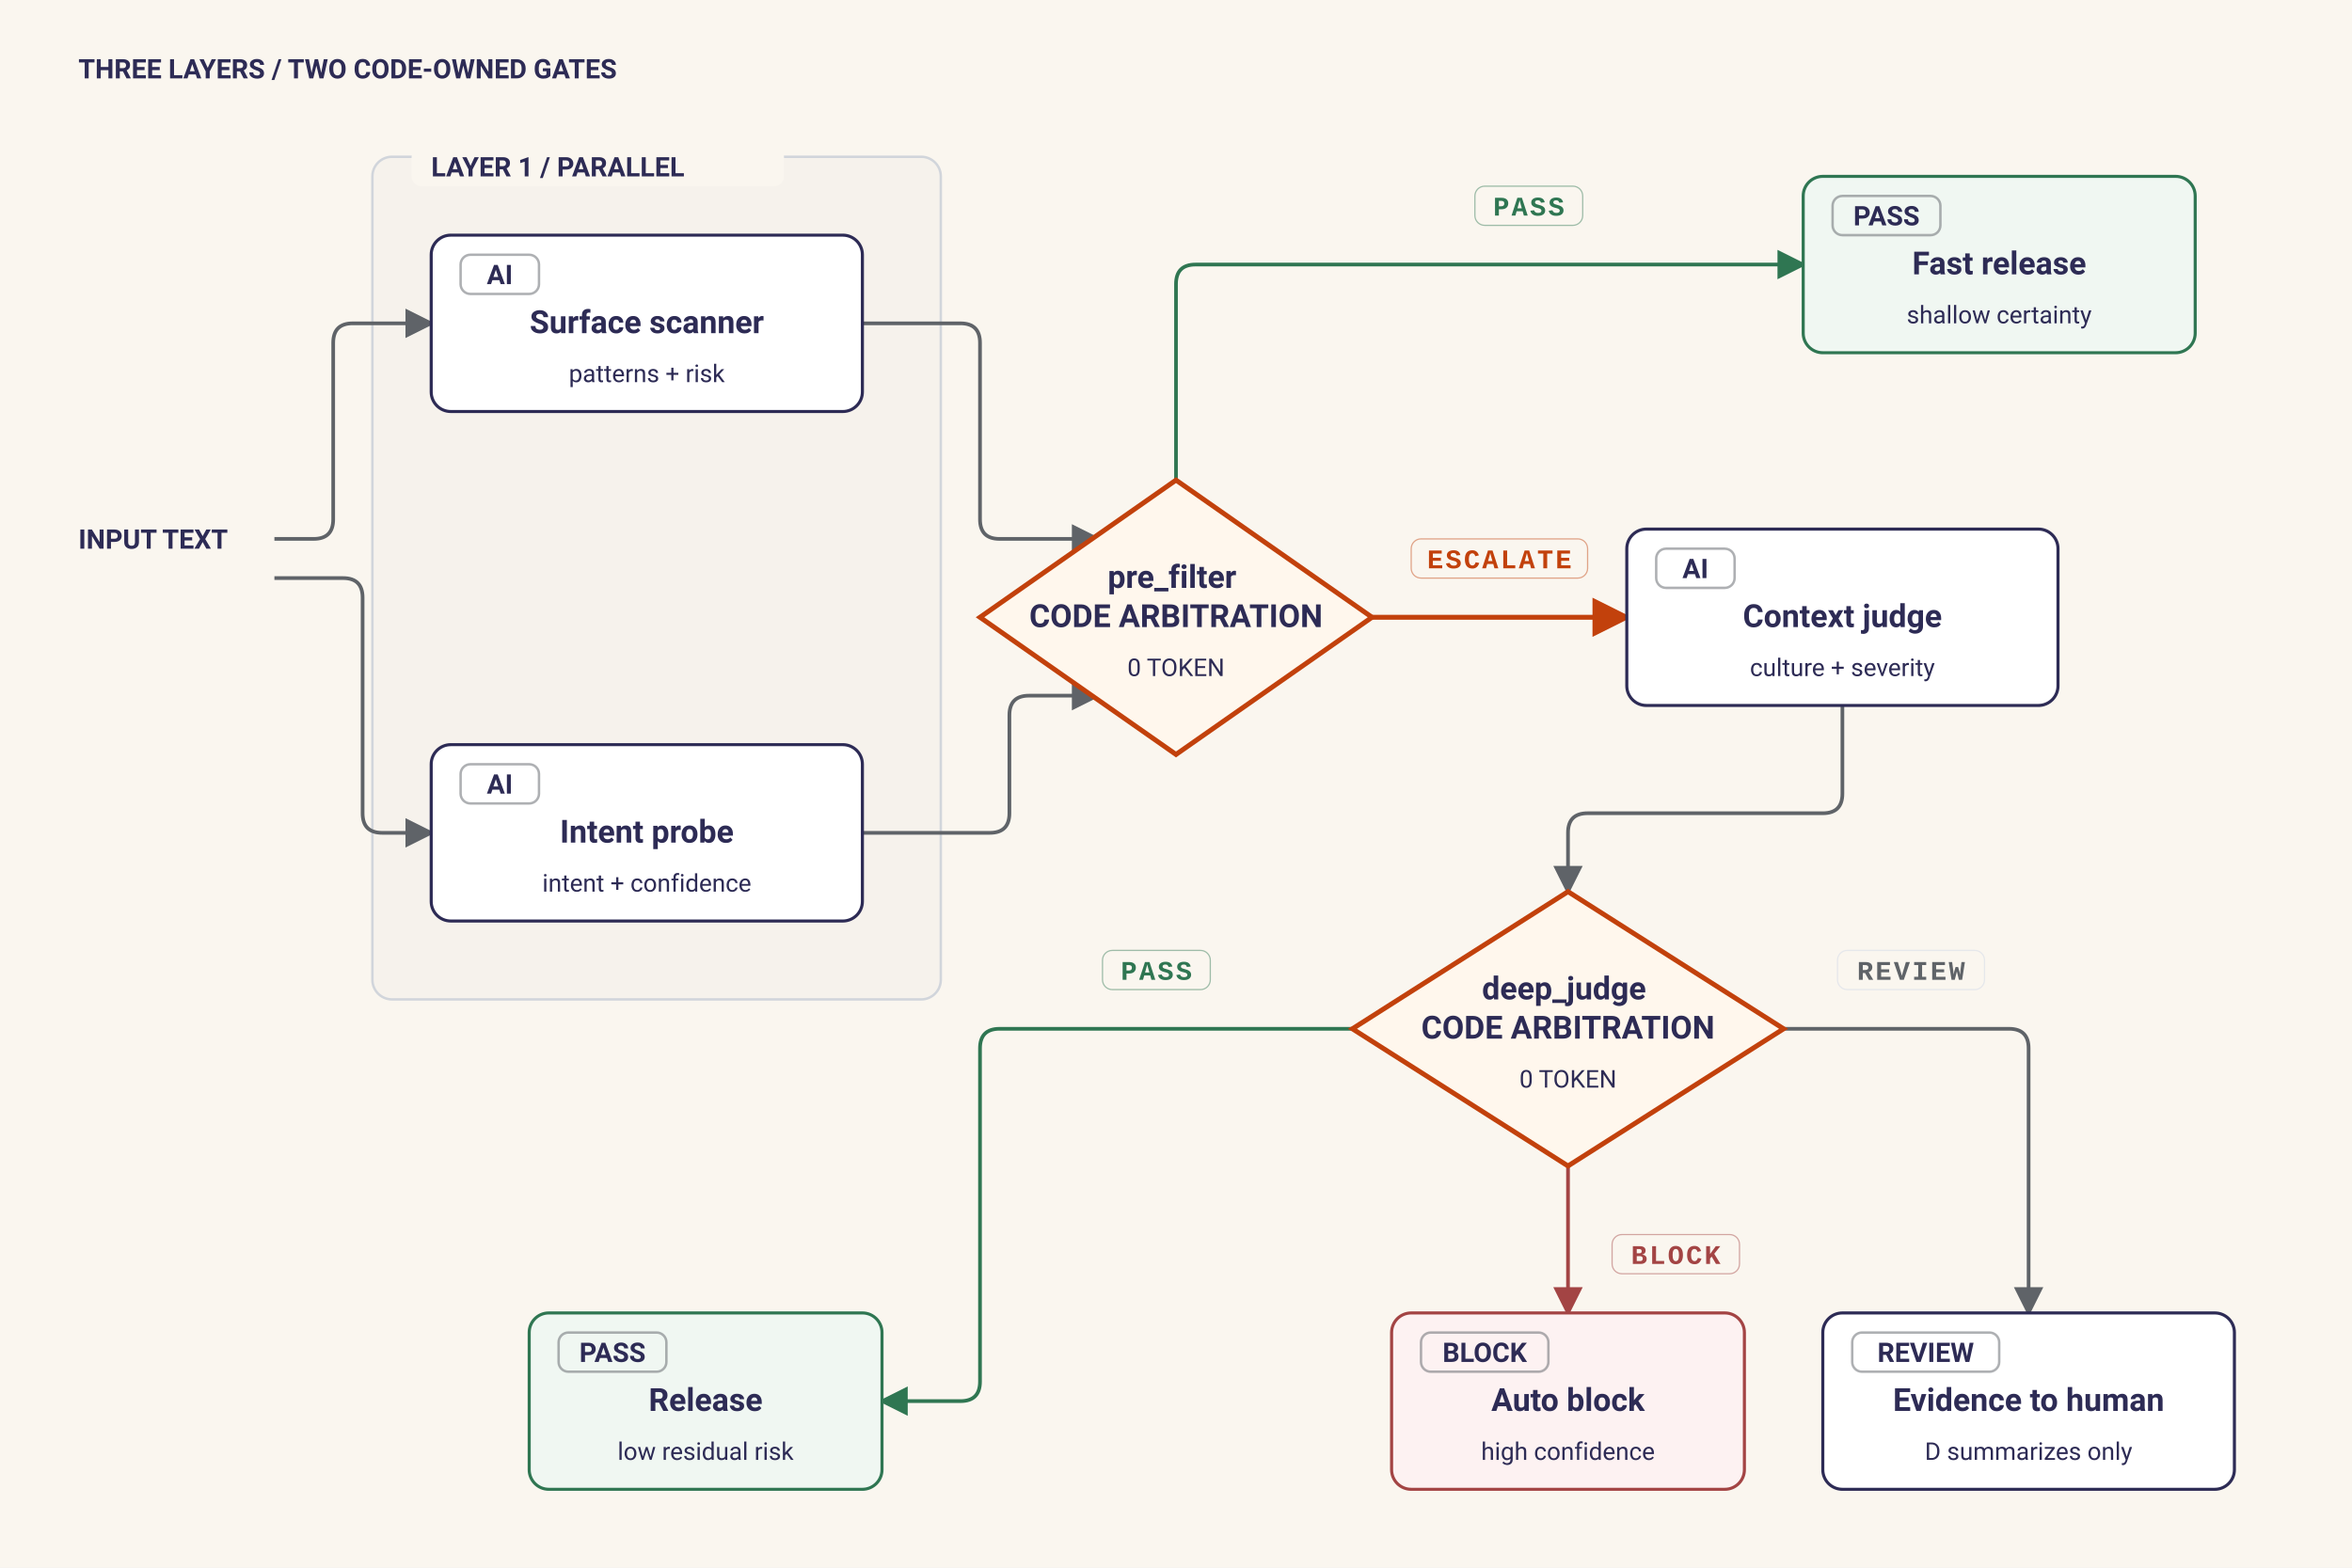
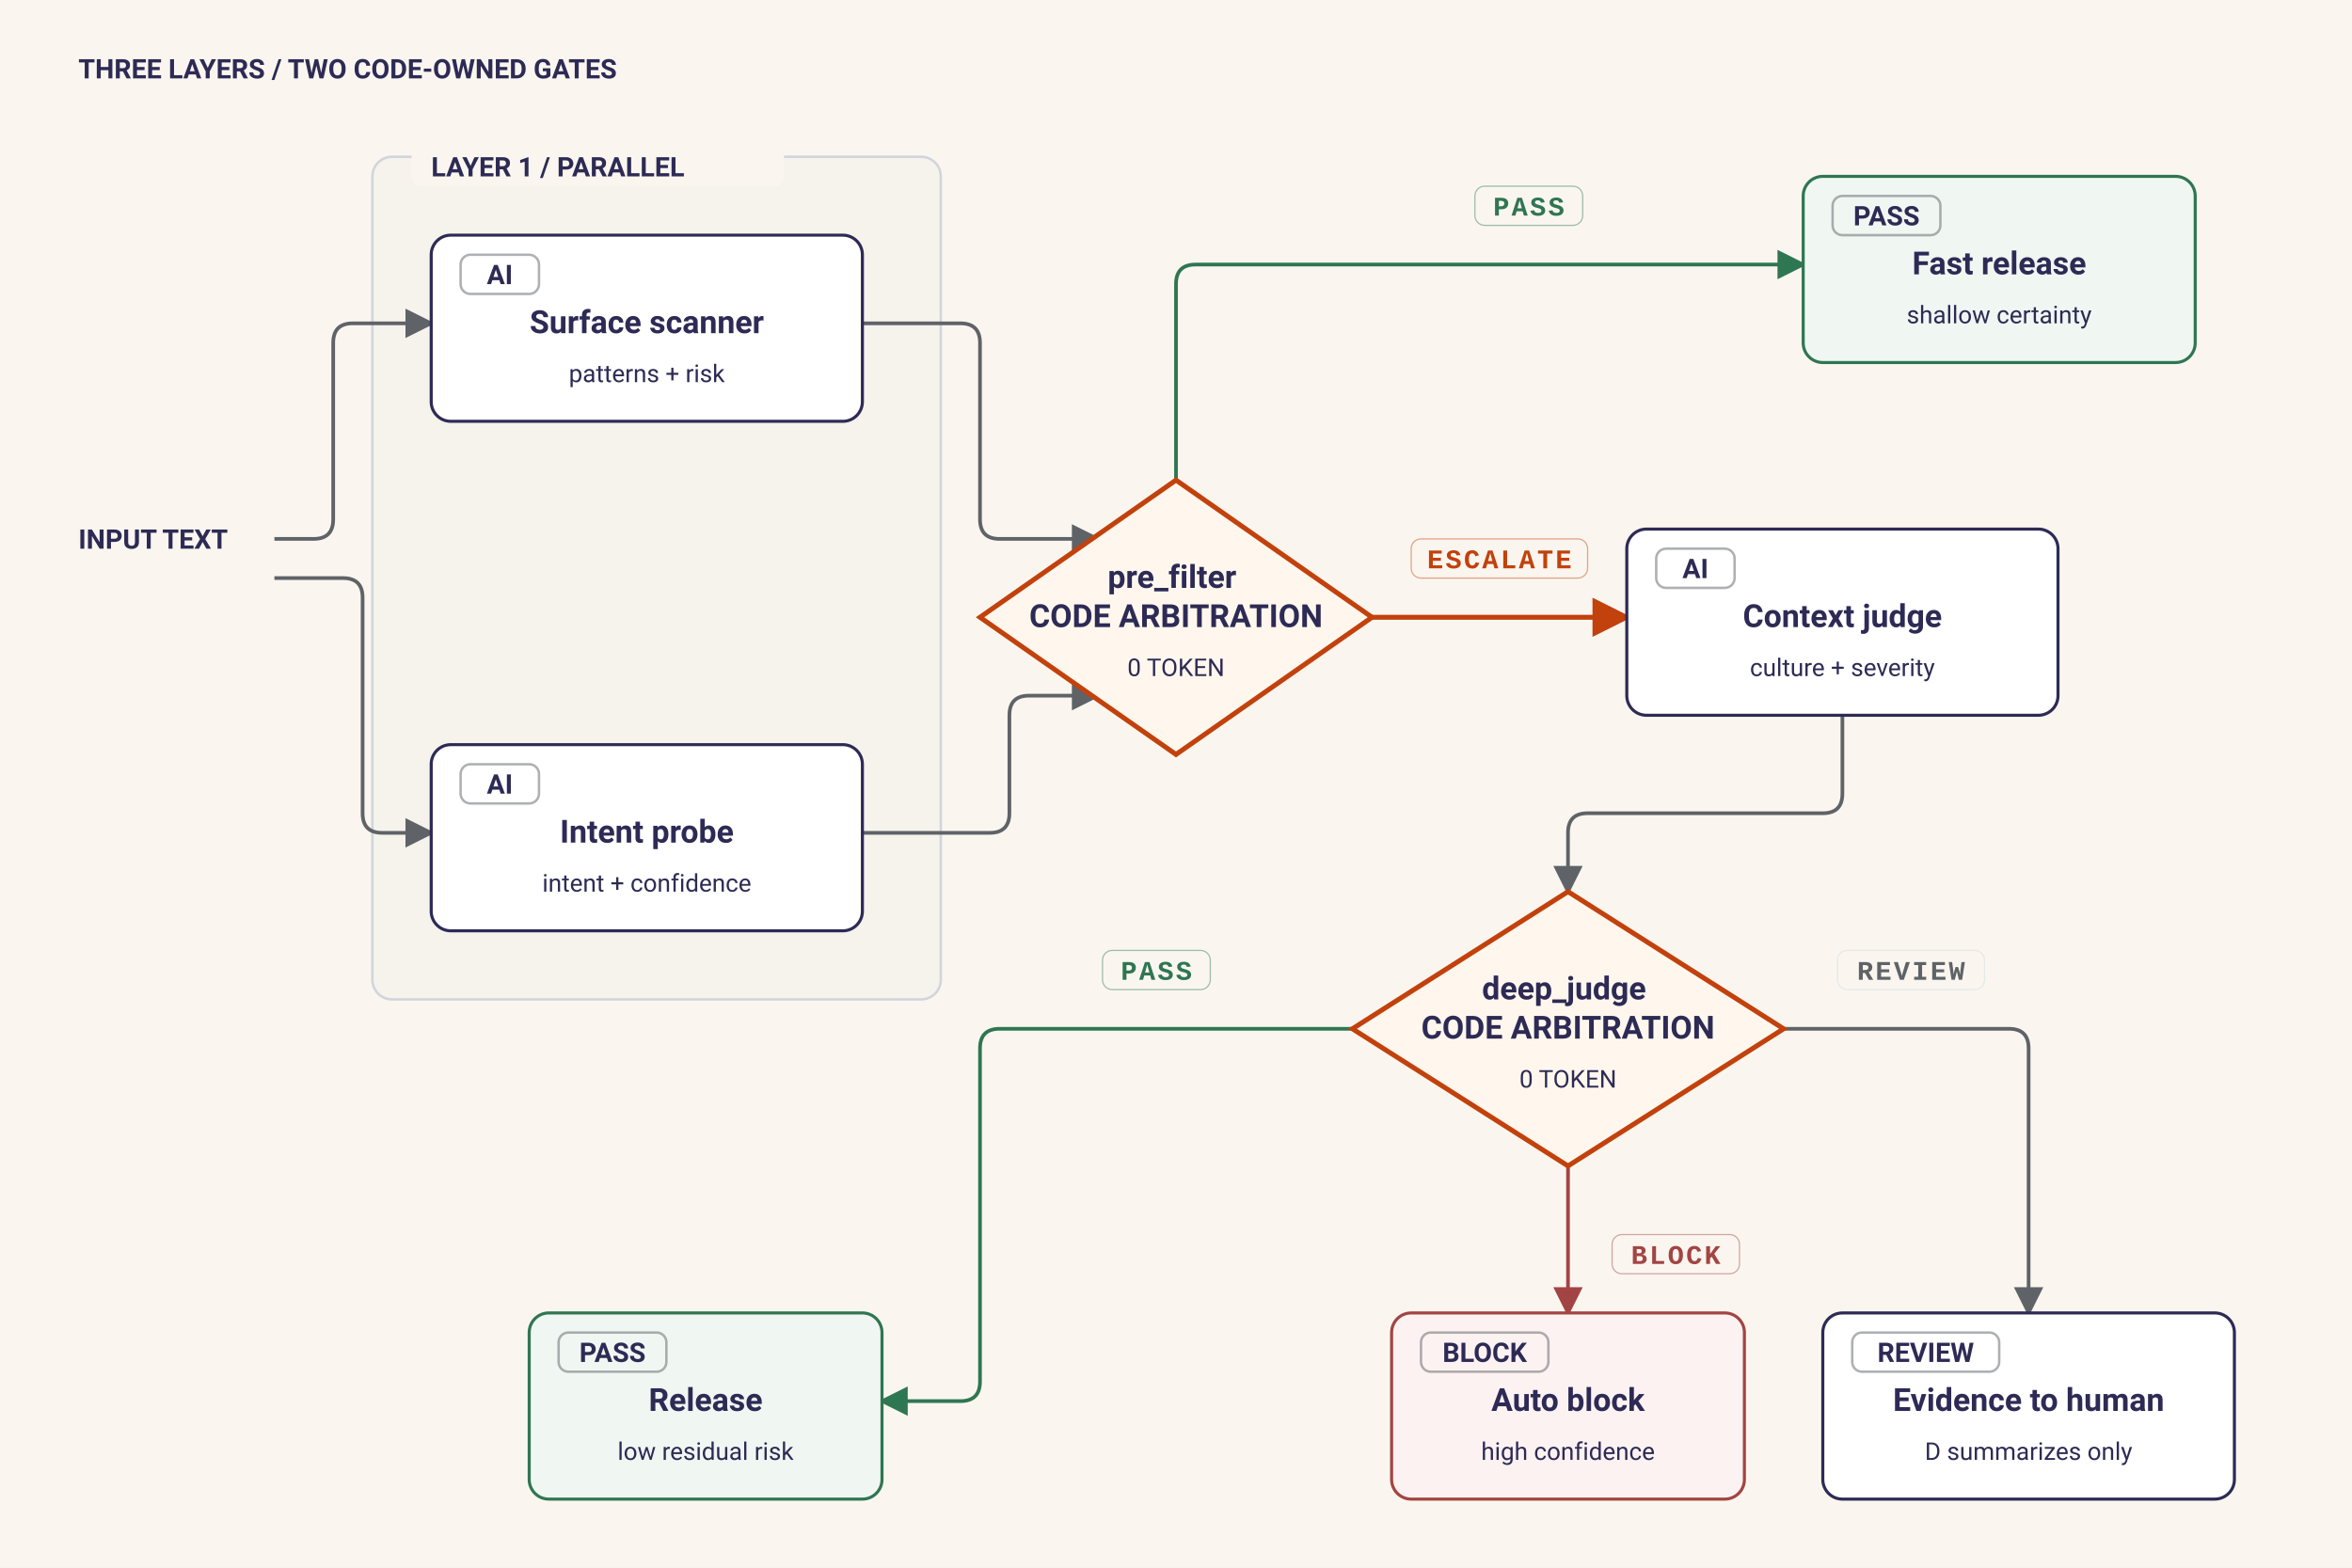
<svg xmlns="http://www.w3.org/2000/svg" class="editorial-diagram editorial-diagram-tier-guardian diagram-typography-standard" viewBox="0 0 960 640" width="100%" role="img" aria-labelledby="tier-guardian-title tier-guardian-desc" preserveAspectRatio="xMidYMid meet">
  <defs>
    <marker id="tier-guardian-arrow-default" markerWidth="8" markerHeight="8" refX="7" refY="4" orient="auto">
      <path d="M0,0 L8,4 L0,8 Z" fill="#5f6368" />
    </marker>
    <marker id="tier-guardian-arrow-accent" markerWidth="8" markerHeight="8" refX="7" refY="4" orient="auto">
      <path d="M0,0 L8,4 L0,8 Z" fill="#c2410c" />
    </marker>
    <marker id="tier-guardian-arrow-success" markerWidth="8" markerHeight="8" refX="7" refY="4" orient="auto">
      <path d="M0,0 L8,4 L0,8 Z" fill="#2f7652" />
    </marker>
    <marker id="tier-guardian-arrow-danger" markerWidth="8" markerHeight="8" refX="7" refY="4" orient="auto">
      <path d="M0,0 L8,4 L0,8 Z" fill="#a34444" />
    </marker>
  </defs>
  <style>
.editorial-diagram text{font-family:-apple-system,BlinkMacSystemFont,'Segoe UI',Roboto,'Noto Sans SC',sans-serif;fill:#2d2b55;letter-spacing:0}
.zone&gt;rect:first-child{fill:#2d2b55;fill-opacity:.018;stroke:#d1d5db;stroke-width:1}
.zone-label-mask,.connector-label rect{fill:#faf6ef}
.zone-label,.node-tag,.connector-label text,.label-eyebrow{font-family:'SFMono-Regular',Consolas,'Liberation Mono','Noto Sans Mono CJK SC',monospace;font-size:11px;font-weight:600;letter-spacing:.08em;fill:#5f6368}
.lane rect{fill:#faf6ef;stroke:#e5e7eb;stroke-width:1}.lane-tinted rect{fill:#2d2b55;fill-opacity:.018}
.lane line{stroke:#d1d5db;stroke-width:1}.lane-label{font-family:'SFMono-Regular',Consolas,'Liberation Mono','Noto Sans Mono CJK SC',monospace;font-size:11px;font-weight:600;fill:#5f6368;letter-spacing:.06em}
.connector{fill:none;stroke:#5f6368;stroke-width:1.5}
.connector-accent{stroke:#c2410c;stroke-width:2}
.connector-success{stroke:#2f7652}.connector-danger{stroke:#a34444}
.connector-dashed{stroke-dasharray:6 4}
.node-mask,.decision-mask{fill:#faf6ef;stroke:none}
.node-box{fill:#ffffff;stroke:#2d2b55;stroke-width:1.25}
.node-muted .node-box{fill:#faf6ef;stroke:#d1d5db}
.node-store .node-box{fill:#2d2b55;fill-opacity:.045;stroke:#5f6368}
.node-optional .node-box{fill:#faf6ef;stroke:#d1d5db;stroke-dasharray:6 4}
.node-focal .node-box{fill:#fff7ed;stroke:#c2410c;stroke-width:2}
.node-success .node-box{fill:#f0f7f2;stroke:#2f7652}
.node-danger .node-box{fill:#fdf2f2;stroke:#a34444}
.node-tag-box{fill:none;stroke:#5f6368;stroke-opacity:.5}
.node-focal .node-tag-box{stroke:#c2410c}.node-focal .node-tag{fill:#c2410c}
.node-title,.decision-title{font-size:13px;font-weight:650}
.node-subtitle,.decision-subtitle{font-family:'SFMono-Regular',Consolas,'Liberation Mono','Noto Sans Mono CJK SC',monospace;font-size:10px;fill:#5f6368}
.decision-box{fill:#ffffff;stroke:#2d2b55;stroke-width:1.25}
.decision-focal .decision-box{fill:#fff7ed;stroke:#c2410c;stroke-width:2}
.connector-label rect{stroke:#e5e7eb;stroke-width:.5}
.connector-label-accent rect{stroke:#c2410c;stroke-opacity:.45}.connector-label-accent text{fill:#c2410c}
.connector-label-success rect{stroke:#2f7652;stroke-opacity:.45}.connector-label-success text{fill:#2f7652}
.connector-label-danger rect{stroke:#a34444;stroke-opacity:.45}.connector-label-danger text{fill:#a34444}
.connector-label-dashed rect{stroke:#5f6368;stroke-dasharray:3 2}.connector-label-dashed text{fill:#5f6368}
.annotation line{stroke:#c2410c;stroke-width:2}.annotation text{font-size:12px;font-style:italic}
.label-metric{font-family:'SFMono-Regular',Consolas,'Liberation Mono','Noto Sans Mono CJK SC',monospace;font-size:12px;font-weight:600;fill:#c2410c}
.step-header rect{fill:#2d2b55;fill-opacity:.1}.step-header text{font-family:'SFMono-Regular',Consolas,'Liberation Mono','Noto Sans Mono CJK SC',monospace;font-size:11px;font-weight:600;fill:#5f6368}
.step-header .step-label{letter-spacing:.06em}.step-focal rect{fill:#f97316;fill-opacity:.16}.step-focal text{fill:#c2410c}
.diagram-typography-expanded .zone-label,.diagram-typography-expanded .node-tag,.diagram-typography-expanded .connector-label text,.diagram-typography-expanded .label-eyebrow{font-size:12px}
.diagram-typography-expanded .node-title,.diagram-typography-expanded .decision-title{font-size:14px}
.diagram-typography-expanded .node-subtitle,.diagram-typography-expanded .decision-subtitle{font-size:10px}
.diagram-typography-expanded .annotation text{font-size:13px}
</style>
  <rect width="960" height="640" fill="#faf6ef" />
  <g class="zone">
    <rect x="152" y="64" width="232" height="344" rx="8" />
    <rect class="zone-label-mask" x="168" y="60" width="152" height="16" rx="4" />
    <text class="zone-label" x="176" y="72">LAYER 1 / PARALLEL</text>
  </g>
  <path class="connector connector-default" d="M 112 220 L 128 220 Q 136 220 136 212 L 136 140 Q 136 132 144 132 L 176 132" marker-end="url(#tier-guardian-arrow-default)" />
  <path class="connector connector-default" d="M 112 236 L 140 236 Q 148 236 148 244 L 148 332 Q 148 340 156 340 L 176 340" marker-end="url(#tier-guardian-arrow-default)" />
  <path class="connector connector-default" d="M 352 132 L 392 132 Q 400 132 400 140 L 400 212 Q 400 220 408 220 L 448 220" marker-end="url(#tier-guardian-arrow-default)" />
  <path class="connector connector-default" d="M 352 340 L 404 340 Q 412 340 412 332 L 412 292 Q 412 284 420 284 L 448 284" marker-end="url(#tier-guardian-arrow-default)" />
  <path class="connector connector-success" d="M 480 196 L 480 116 Q 480 108 488 108 L 736 108" marker-end="url(#tier-guardian-arrow-success)" />
  <path class="connector connector-accent" d="M 560 252 L 664 252" marker-end="url(#tier-guardian-arrow-accent)" />
  <path class="connector connector-default" d="M 752 288 L 752 324 Q 752 332 744 332 L 648 332 Q 640 332 640 340 L 640 364" marker-end="url(#tier-guardian-arrow-default)" />
  <path class="connector connector-success" d="M 552 420 L 408 420 Q 400 420 400 428 L 400 564 Q 400 572 392 572 L 360 572" marker-end="url(#tier-guardian-arrow-success)" />
  <path class="connector connector-danger" d="M 640 476 L 640 536" marker-end="url(#tier-guardian-arrow-danger)" />
  <path class="connector connector-default" d="M 728 420 L 820 420 Q 828 420 828 428 L 828 536" marker-end="url(#tier-guardian-arrow-default)" />
  <g class="node node-default">
-     <rect class="node-mask" x="176" y="96" width="176" height="72" rx="8" />
-     <rect class="node-box" x="176" y="96" width="176" height="72" rx="8" />
+     <rect class="node-mask" x="176" y="96" width="176" height="76" rx="8" />
+     <rect class="node-box" x="176" y="96" width="176" height="76" rx="8" />
    <rect class="node-tag-box" x="188" y="104" width="32" height="16" rx="4" />
    <text class="node-tag" x="204" y="116" text-anchor="middle">AI</text>
    <text class="node-title" text-anchor="middle">
      <tspan x="264" y="136">Surface scanner</tspan>
    </text>
    <text class="node-subtitle" text-anchor="middle">
      <tspan x="264" y="156">patterns + risk</tspan>
    </text>
  </g>
  <g class="node node-default">
-     <rect class="node-mask" x="176" y="304" width="176" height="72" rx="8" />
-     <rect class="node-box" x="176" y="304" width="176" height="72" rx="8" />
+     <rect class="node-mask" x="176" y="304" width="176" height="76" rx="8" />
+     <rect class="node-box" x="176" y="304" width="176" height="76" rx="8" />
    <rect class="node-tag-box" x="188" y="312" width="32" height="16" rx="4" />
    <text class="node-tag" x="204" y="324" text-anchor="middle">AI</text>
    <text class="node-title" text-anchor="middle">
      <tspan x="264" y="344">Intent probe</tspan>
    </text>
    <text class="node-subtitle" text-anchor="middle">
      <tspan x="264" y="364">intent + confidence</tspan>
    </text>
  </g>
  <g class="decision decision-focal">
    <polygon class="decision-mask" points="480,196 560,252 480,308 400,252" />
    <polygon class="decision-box" points="480,196 560,252 480,308 400,252" />
    <text class="decision-title" text-anchor="middle">
      <tspan x="480" y="240">pre_filter</tspan>
      <tspan x="480" y="256">CODE ARBITRATION</tspan>
    </text>
    <text class="decision-subtitle" x="480" y="276" text-anchor="middle">0 TOKEN</text>
  </g>
  <g class="node node-success">
-     <rect class="node-mask" x="736" y="72" width="160" height="72" rx="8" />
-     <rect class="node-box" x="736" y="72" width="160" height="72" rx="8" />
+     <rect class="node-mask" x="736" y="72" width="160" height="76" rx="8" />
+     <rect class="node-box" x="736" y="72" width="160" height="76" rx="8" />
    <rect class="node-tag-box" x="748" y="80" width="44" height="16" rx="4" />
    <text class="node-tag" x="770" y="92" text-anchor="middle">PASS</text>
    <text class="node-title" text-anchor="middle">
      <tspan x="816" y="112">Fast release</tspan>
    </text>
    <text class="node-subtitle" text-anchor="middle">
      <tspan x="816" y="132">shallow certainty</tspan>
    </text>
  </g>
  <g class="node node-default">
-     <rect class="node-mask" x="664" y="216" width="176" height="72" rx="8" />
-     <rect class="node-box" x="664" y="216" width="176" height="72" rx="8" />
+     <rect class="node-mask" x="664" y="216" width="176" height="76" rx="8" />
+     <rect class="node-box" x="664" y="216" width="176" height="76" rx="8" />
    <rect class="node-tag-box" x="676" y="224" width="32" height="16" rx="4" />
    <text class="node-tag" x="692" y="236" text-anchor="middle">AI</text>
    <text class="node-title" text-anchor="middle">
      <tspan x="752" y="256">Context judge</tspan>
    </text>
    <text class="node-subtitle" text-anchor="middle">
      <tspan x="752" y="276">culture + severity</tspan>
    </text>
  </g>
  <g class="decision decision-focal">
    <polygon class="decision-mask" points="640,364 728,420 640,476 552,420" />
    <polygon class="decision-box" points="640,364 728,420 640,476 552,420" />
    <text class="decision-title" text-anchor="middle">
      <tspan x="640" y="408">deep_judge</tspan>
      <tspan x="640" y="424">CODE ARBITRATION</tspan>
    </text>
    <text class="decision-subtitle" x="640" y="444" text-anchor="middle">0 TOKEN</text>
  </g>
  <g class="node node-success">
-     <rect class="node-mask" x="216" y="536" width="144" height="72" rx="8" />
-     <rect class="node-box" x="216" y="536" width="144" height="72" rx="8" />
+     <rect class="node-mask" x="216" y="536" width="144" height="76" rx="8" />
+     <rect class="node-box" x="216" y="536" width="144" height="76" rx="8" />
    <rect class="node-tag-box" x="228" y="544" width="44" height="16" rx="4" />
    <text class="node-tag" x="250" y="556" text-anchor="middle">PASS</text>
    <text class="node-title" text-anchor="middle">
      <tspan x="288" y="576">Release</tspan>
    </text>
    <text class="node-subtitle" text-anchor="middle">
      <tspan x="288" y="596">low residual risk</tspan>
    </text>
  </g>
  <g class="node node-danger">
-     <rect class="node-mask" x="568" y="536" width="144" height="72" rx="8" />
-     <rect class="node-box" x="568" y="536" width="144" height="72" rx="8" />
+     <rect class="node-mask" x="568" y="536" width="144" height="76" rx="8" />
+     <rect class="node-box" x="568" y="536" width="144" height="76" rx="8" />
    <rect class="node-tag-box" x="580" y="544" width="52" height="16" rx="4" />
    <text class="node-tag" x="606" y="556" text-anchor="middle">BLOCK</text>
    <text class="node-title" text-anchor="middle">
      <tspan x="640" y="576">Auto block</tspan>
    </text>
    <text class="node-subtitle" text-anchor="middle">
      <tspan x="640" y="596">high confidence</tspan>
    </text>
  </g>
  <g class="node node-default">
-     <rect class="node-mask" x="744" y="536" width="168" height="72" rx="8" />
-     <rect class="node-box" x="744" y="536" width="168" height="72" rx="8" />
+     <rect class="node-mask" x="744" y="536" width="168" height="76" rx="8" />
+     <rect class="node-box" x="744" y="536" width="168" height="76" rx="8" />
    <rect class="node-tag-box" x="756" y="544" width="60" height="16" rx="4" />
    <text class="node-tag" x="786" y="556" text-anchor="middle">REVIEW</text>
    <text class="node-title" text-anchor="middle">
      <tspan x="828" y="576">Evidence to human</tspan>
    </text>
    <text class="node-subtitle" text-anchor="middle">
      <tspan x="828" y="596">D summarizes only</tspan>
    </text>
  </g>
  <text class="label label-eyebrow" x="32" y="32" text-anchor="start">THREE LAYERS / TWO CODE-OWNED GATES</text>
  <g class="connector-label connector-label-success">
    <rect x="602" y="76" width="44" height="16" rx="4" />
    <text x="624" y="88" text-anchor="middle">PASS</text>
  </g>
  <g class="connector-label connector-label-accent">
    <rect x="576" y="220" width="72" height="16" rx="4" />
    <text x="612" y="232" text-anchor="middle">ESCALATE</text>
  </g>
  <g class="connector-label connector-label-success">
    <rect x="450" y="388" width="44" height="16" rx="4" />
    <text x="472" y="400" text-anchor="middle">PASS</text>
  </g>
  <g class="connector-label connector-label-danger">
    <rect x="658" y="504" width="52" height="16" rx="4" />
    <text x="684" y="516" text-anchor="middle">BLOCK</text>
  </g>
  <g class="connector-label connector-label-default">
    <rect x="750" y="388" width="60" height="16" rx="4" />
    <text x="780" y="400" text-anchor="middle">REVIEW</text>
  </g>
  <text class="label label-eyebrow" x="32" y="224" text-anchor="start">INPUT TEXT</text>
</svg>
